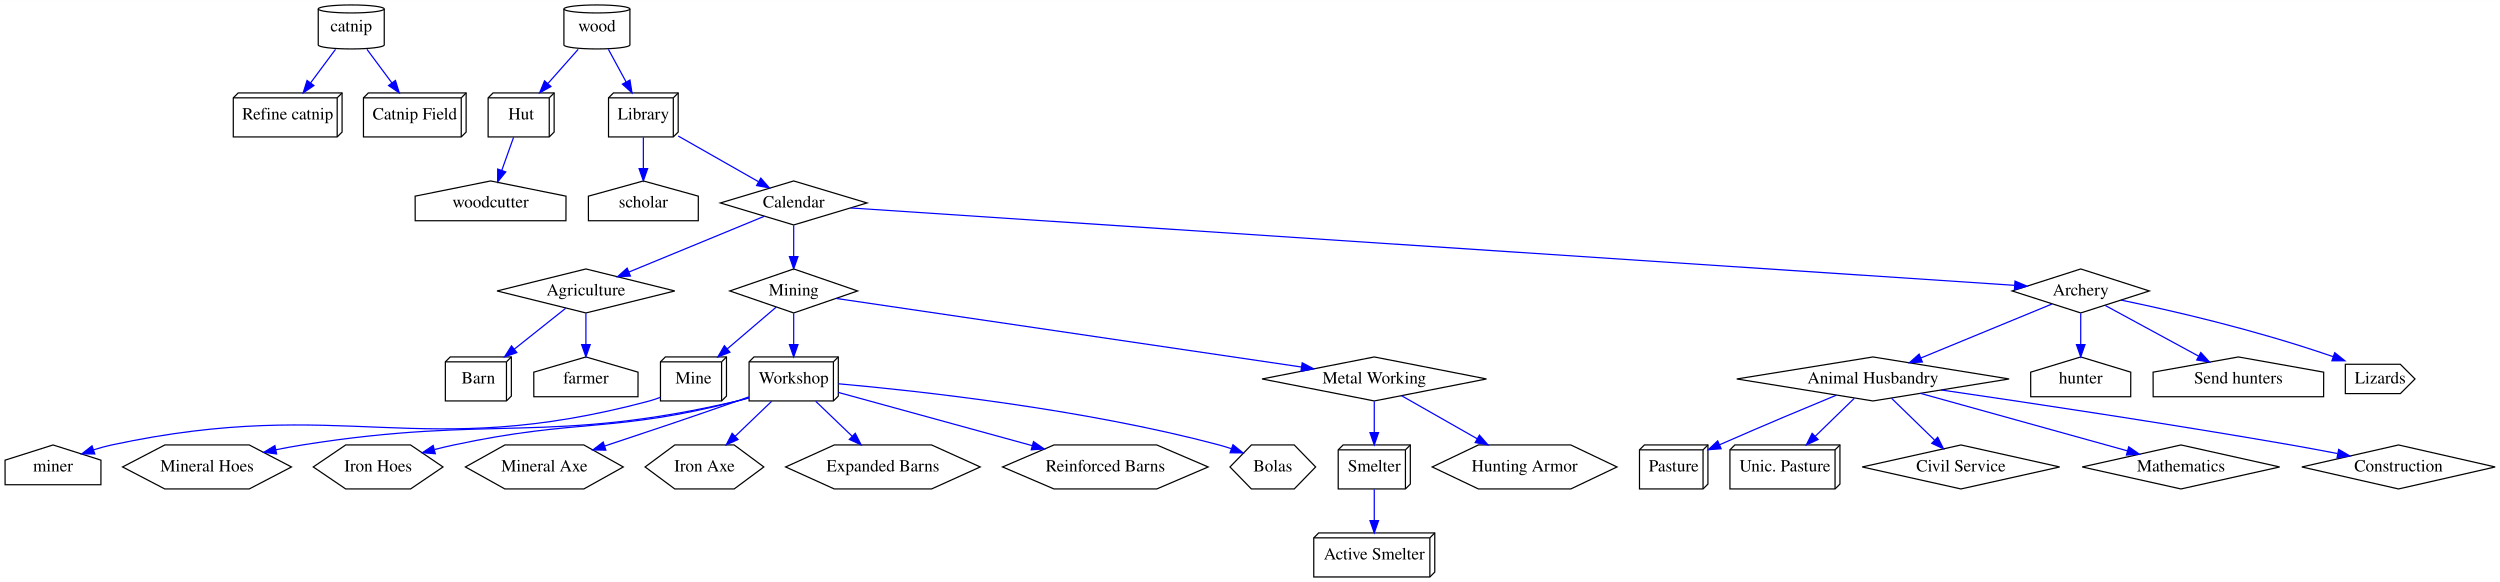
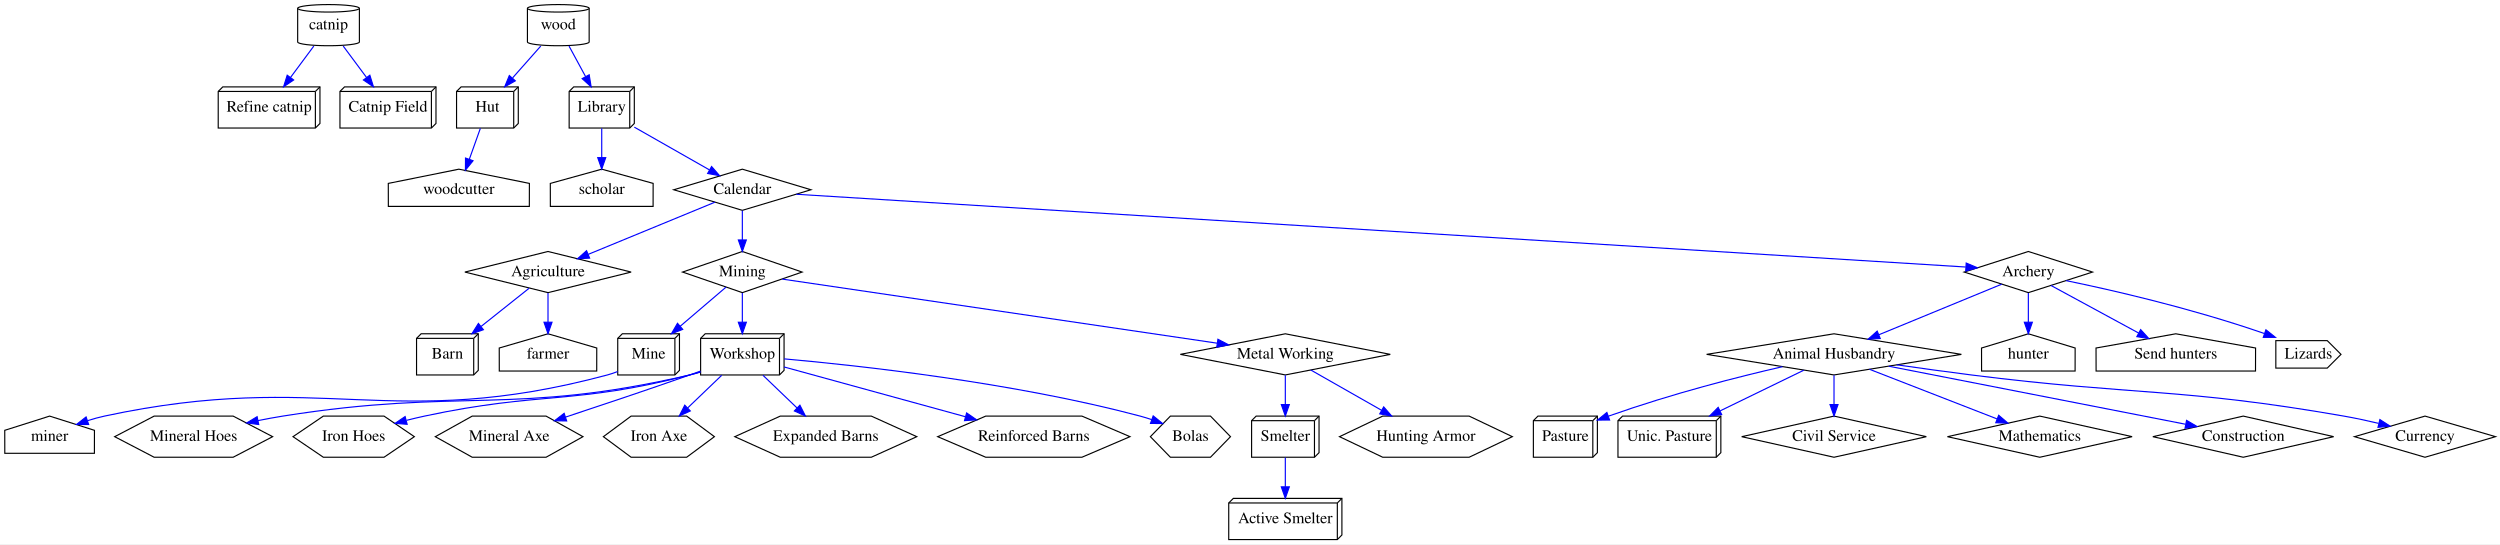
- <svg xmlns="http://www.w3.org/2000/svg" width="2045pt" height="476pt" viewBox="0.00 0.00 2045.41 476.00">
+ <svg xmlns="http://www.w3.org/2000/svg" width="2187pt" height="476pt" viewBox="0.00 0.00 2186.95 476.00">
  <g id="graph0" class="graph" transform="scale(1 1) rotate(0) translate(4 472)">
-     <polygon fill="white" stroke="transparent" points="-4,4 -4,-472 2041.41,-472 2041.41,4 -4,4" />
+     <polygon fill="white" stroke="transparent" points="-4,4 -4,-472 2182.95,-472 2182.95,4 -4,4" />
    <g id="node1" class="node">
      <path fill="none" stroke="black" d="M310.37,-464.73C310.37,-466.53 298.26,-468 283.37,-468 268.47,-468 256.37,-466.53 256.37,-464.73 256.37,-464.73 256.37,-435.27 256.37,-435.27 256.37,-433.47 268.47,-432 283.37,-432 298.26,-432 310.37,-433.47 310.37,-435.27 310.37,-435.27 310.37,-464.73 310.37,-464.73" />
      <path fill="none" stroke="black" d="M310.37,-464.73C310.37,-462.92 298.26,-461.45 283.37,-461.45 268.47,-461.45 256.37,-462.92 256.37,-464.73" />
      <text text-anchor="middle" x="283.37" y="-446.3" font-family="Times,serif" font-size="14.00">catnip</text>
    </g>
    <g id="node2" class="node">
      <polygon fill="none" stroke="black" points="275.87,-396 190.87,-396 186.87,-392 186.87,-360 271.87,-360 275.87,-364 275.87,-396" />
      <polyline fill="none" stroke="black" points="271.87,-392 186.87,-392 " />
      <polyline fill="none" stroke="black" points="271.87,-392 271.87,-360 " />
      <polyline fill="none" stroke="black" points="271.87,-392 275.87,-396 " />
      <text text-anchor="middle" x="231.37" y="-374.3" font-family="Times,serif" font-size="14.00">Refine catnip</text>
    </g>
    <g id="edge1" class="edge">
      <path fill="none" stroke="blue" d="M270.51,-431.7C264.34,-423.39 256.83,-413.28 250.04,-404.14" />
      <polygon fill="blue" stroke="blue" points="252.84,-402.04 244.07,-396.1 247.23,-406.22 252.84,-402.04" />
    </g>
    <g id="node3" class="node">
      <polygon fill="none" stroke="black" points="377.37,-396 297.37,-396 293.37,-392 293.37,-360 373.37,-360 377.37,-364 377.37,-396" />
      <polyline fill="none" stroke="black" points="373.37,-392 293.37,-392 " />
      <polyline fill="none" stroke="black" points="373.37,-392 373.37,-360 " />
      <polyline fill="none" stroke="black" points="373.37,-392 377.37,-396 " />
      <text text-anchor="middle" x="335.37" y="-374.3" font-family="Times,serif" font-size="14.00">Catnip Field</text>
    </g>
    <g id="edge2" class="edge">
      <path fill="none" stroke="blue" d="M296.22,-431.7C302.39,-423.39 309.9,-413.28 316.69,-404.14" />
      <polygon fill="blue" stroke="blue" points="319.51,-406.22 322.66,-396.1 313.89,-402.04 319.51,-406.22" />
    </g>
    <g id="node4" class="node">
      <path fill="none" stroke="black" d="M511.37,-464.73C511.37,-466.53 499.26,-468 484.37,-468 469.47,-468 457.37,-466.53 457.37,-464.73 457.37,-464.73 457.37,-435.27 457.37,-435.27 457.37,-433.47 469.47,-432 484.37,-432 499.26,-432 511.37,-433.47 511.37,-435.27 511.37,-435.27 511.37,-464.73 511.37,-464.73" />
      <path fill="none" stroke="black" d="M511.37,-464.73C511.37,-462.92 499.26,-461.45 484.37,-461.45 469.47,-461.45 457.37,-462.92 457.37,-464.73" />
      <text text-anchor="middle" x="484.37" y="-446.3" font-family="Times,serif" font-size="14.00">wood</text>
    </g>
    <g id="node5" class="node">
      <polygon fill="none" stroke="black" points="449.37,-396 399.37,-396 395.37,-392 395.37,-360 445.37,-360 449.37,-364 449.37,-396" />
      <polyline fill="none" stroke="black" points="445.37,-392 395.37,-392 " />
      <polyline fill="none" stroke="black" points="445.37,-392 445.37,-360 " />
      <polyline fill="none" stroke="black" points="445.37,-392 449.37,-396 " />
      <text text-anchor="middle" x="422.37" y="-374.3" font-family="Times,serif" font-size="14.00">Hut</text>
    </g>
    <g id="edge3" class="edge">
      <path fill="none" stroke="blue" d="M469.04,-431.7C461.61,-423.3 452.54,-413.07 444.39,-403.86" />
      <polygon fill="blue" stroke="blue" points="446.77,-401.27 437.51,-396.1 441.53,-405.91 446.77,-401.27" />
    </g>
    <g id="node6" class="node">
      <polygon fill="none" stroke="black" points="550.87,-396 497.87,-396 493.87,-392 493.87,-360 546.87,-360 550.87,-364 550.87,-396" />
      <polyline fill="none" stroke="black" points="546.87,-392 493.87,-392 " />
      <polyline fill="none" stroke="black" points="546.87,-392 546.87,-360 " />
      <polyline fill="none" stroke="black" points="546.87,-392 550.87,-396 " />
      <text text-anchor="middle" x="522.37" y="-374.3" font-family="Times,serif" font-size="14.00">Library</text>
    </g>
    <g id="edge4" class="edge">
      <path fill="none" stroke="blue" d="M493.76,-431.7C498.13,-423.64 503.42,-413.89 508.26,-404.98" />
      <polygon fill="blue" stroke="blue" points="511.39,-406.56 513.08,-396.1 505.23,-403.22 511.39,-406.56" />
    </g>
    <g id="node18" class="node">
      <polygon fill="none" stroke="black" points="459.09,-311.56 397.37,-324 335.65,-311.56 335.7,-291.44 459.03,-291.44 459.09,-311.56" />
      <text text-anchor="middle" x="397.37" y="-302.3" font-family="Times,serif" font-size="14.00">woodcutter</text>
    </g>
    <g id="edge12" class="edge">
      <path fill="none" stroke="blue" d="M416.19,-359.7C413.29,-351.58 409.77,-341.74 406.57,-332.76" />
      <polygon fill="blue" stroke="blue" points="409.79,-331.38 403.13,-323.14 403.2,-333.74 409.79,-331.38" />
    </g>
    <g id="node19" class="node">
      <polygon fill="none" stroke="black" points="567.34,-311.56 522.37,-324 477.39,-311.56 477.43,-291.44 567.3,-291.44 567.34,-311.56" />
      <text text-anchor="middle" x="522.37" y="-302.3" font-family="Times,serif" font-size="14.00">scholar</text>
    </g>
    <g id="edge13" class="edge">
      <path fill="none" stroke="blue" d="M522.37,-359.7C522.37,-351.98 522.37,-342.71 522.37,-334.11" />
      <polygon fill="blue" stroke="blue" points="525.87,-334.1 522.37,-324.1 518.87,-334.1 525.87,-334.1" />
    </g>
    <g id="node26" class="node">
      <polygon fill="none" stroke="black" points="645.37,-324 585.37,-306 645.37,-288 705.36,-306 645.37,-324" />
      <text text-anchor="middle" x="645.37" y="-302.3" font-family="Times,serif" font-size="14.00">Calendar</text>
    </g>
    <g id="edge19" class="edge">
      <path fill="none" stroke="blue" d="M550.89,-360.76C570.62,-349.54 596.77,-334.65 616.56,-323.39" />
      <polygon fill="blue" stroke="blue" points="618.47,-326.33 625.43,-318.34 615.01,-320.25 618.47,-326.33" />
    </g>
    <g id="node7" class="node">
      <polygon fill="none" stroke="black" points="475.37,-252 402.64,-234 475.37,-216 548.09,-234 475.37,-252" />
      <text text-anchor="middle" x="475.37" y="-230.3" font-family="Times,serif" font-size="14.00">Agriculture</text>
    </g>
    <g id="node8" class="node">
      <polygon fill="none" stroke="black" points="414.37,-180 364.37,-180 360.37,-176 360.37,-144 410.37,-144 414.37,-148 414.37,-180" />
      <polyline fill="none" stroke="black" points="410.37,-176 360.37,-176 " />
      <polyline fill="none" stroke="black" points="410.37,-176 410.37,-144 " />
      <polyline fill="none" stroke="black" points="410.37,-176 414.37,-180 " />
      <text text-anchor="middle" x="387.37" y="-158.3" font-family="Times,serif" font-size="14.00">Barn</text>
    </g>
    <g id="edge5" class="edge">
      <path fill="none" stroke="blue" d="M458.81,-219.83C446.99,-210.43 430.77,-197.53 416.77,-186.39" />
      <polygon fill="blue" stroke="blue" points="418.84,-183.57 408.84,-180.08 414.49,-189.05 418.84,-183.57" />
    </g>
    <g id="node20" class="node">
      <polygon fill="none" stroke="black" points="518.02,-167.56 475.37,-180 432.71,-167.56 432.75,-147.44 517.98,-147.44 518.02,-167.56" />
      <text text-anchor="middle" x="475.37" y="-158.3" font-family="Times,serif" font-size="14.00">farmer</text>
    </g>
    <g id="edge14" class="edge">
      <path fill="none" stroke="blue" d="M475.37,-215.7C475.37,-207.98 475.37,-198.71 475.37,-190.11" />
      <polygon fill="blue" stroke="blue" points="478.87,-190.1 475.37,-180.1 471.87,-190.1 478.87,-190.1" />
    </g>
    <g id="node9" class="node">
      <polygon fill="none" stroke="black" points="645.37,-252 593.08,-234 645.37,-216 697.65,-234 645.37,-252" />
      <text text-anchor="middle" x="645.37" y="-230.3" font-family="Times,serif" font-size="14.00">Mining</text>
    </g>
    <g id="node10" class="node">
      <polygon fill="none" stroke="black" points="590.37,-180 540.37,-180 536.37,-176 536.37,-144 586.37,-144 590.37,-148 590.37,-180" />
      <polyline fill="none" stroke="black" points="586.37,-176 536.37,-176 " />
      <polyline fill="none" stroke="black" points="586.37,-176 586.37,-144 " />
      <polyline fill="none" stroke="black" points="586.37,-176 590.37,-180 " />
      <text text-anchor="middle" x="563.37" y="-158.3" font-family="Times,serif" font-size="14.00">Mine</text>
    </g>
    <g id="edge6" class="edge">
      <path fill="none" stroke="blue" d="M631.08,-220.81C620.03,-211.38 604.4,-198.03 590.94,-186.54" />
      <polygon fill="blue" stroke="blue" points="593.2,-183.87 583.32,-180.03 588.65,-189.19 593.2,-183.87" />
    </g>
    <g id="node11" class="node">
      <polygon fill="none" stroke="black" points="681.87,-180 612.87,-180 608.87,-176 608.87,-144 677.87,-144 681.87,-148 681.87,-180" />
      <polyline fill="none" stroke="black" points="677.87,-176 608.87,-176 " />
      <polyline fill="none" stroke="black" points="677.87,-176 677.87,-144 " />
      <polyline fill="none" stroke="black" points="677.87,-176 681.87,-180 " />
      <text text-anchor="middle" x="645.37" y="-158.3" font-family="Times,serif" font-size="14.00">Workshop</text>
    </g>
    <g id="edge7" class="edge">
      <path fill="none" stroke="blue" d="M645.37,-215.7C645.37,-207.98 645.37,-198.71 645.37,-190.11" />
      <polygon fill="blue" stroke="blue" points="648.87,-190.1 645.37,-180.1 641.87,-190.1 648.87,-190.1" />
    </g>
    <g id="node12" class="node">
      <polygon fill="none" stroke="black" points="1120.37,-180 1028.53,-162 1120.37,-144 1212.2,-162 1120.37,-180" />
      <text text-anchor="middle" x="1120.37" y="-158.3" font-family="Times,serif" font-size="14.00">Metal Working</text>
    </g>
    <g id="edge24" class="edge">
      <path fill="none" stroke="blue" d="M680.29,-227.85C760.87,-215.98 960.51,-186.56 1060.83,-171.77" />
      <polygon fill="blue" stroke="blue" points="1061.42,-175.22 1070.8,-170.3 1060.4,-168.3 1061.42,-175.22" />
    </g>
    <g id="node23" class="node">
      <polygon fill="none" stroke="black" points="78.6,-95.56 39.37,-108 0.13,-95.56 0.17,-75.44 78.56,-75.44 78.6,-95.56" />
      <text text-anchor="middle" x="39.37" y="-86.3" font-family="Times,serif" font-size="14.00">miner</text>
    </g>
    <g id="edge16" class="edge">
      <path fill="none" stroke="blue" d="M536.23,-146.95C533.29,-145.8 530.3,-144.79 527.37,-144 337.82,-93.29 279.22,-149.1 87.37,-108 82.54,-106.97 77.54,-105.58 72.66,-104.03" />
      <polygon fill="blue" stroke="blue" points="73.54,-100.63 62.94,-100.72 71.28,-107.26 73.54,-100.63" />
    </g>
-     <g id="node30" class="node">
+     <g id="node31" class="node">
      <polygon fill="none" stroke="black" points="234.46,-90 199.91,-108 130.82,-108 96.28,-90 130.82,-72 199.91,-72 234.46,-90" />
      <text text-anchor="middle" x="165.37" y="-86.3" font-family="Times,serif" font-size="14.00">Mineral Hoes</text>
    </g>
-     <g id="edge28" class="edge">
+     <g id="edge29" class="edge">
      <path fill="none" stroke="blue" d="M608.71,-146.52C605.58,-145.57 602.43,-144.71 599.37,-144 444.43,-108.15 400.42,-132.97 243.37,-108 236.31,-106.88 228.93,-105.52 221.64,-104.06" />
      <polygon fill="blue" stroke="blue" points="222.31,-100.63 211.81,-102.03 220.89,-107.48 222.31,-100.63" />
    </g>
-     <g id="node31" class="node">
+     <g id="node32" class="node">
      <polygon fill="none" stroke="black" points="358.44,-90 331.9,-108 278.83,-108 252.3,-90 278.83,-72 331.9,-72 358.44,-90" />
      <text text-anchor="middle" x="305.37" y="-86.3" font-family="Times,serif" font-size="14.00">Iron Hoes</text>
    </g>
-     <g id="edge29" class="edge">
+     <g id="edge30" class="edge">
      <path fill="none" stroke="blue" d="M608.66,-146.7C605.54,-145.71 602.41,-144.79 599.37,-144 498.37,-117.78 469.4,-129.83 367.37,-108 362.24,-106.9 356.92,-105.64 351.63,-104.3" />
      <polygon fill="blue" stroke="blue" points="352.15,-100.82 341.59,-101.67 350.37,-107.59 352.15,-100.82" />
    </g>
-     <g id="node32" class="node">
+     <g id="node33" class="node">
      <polygon fill="none" stroke="black" points="505.95,-90 473.66,-108 409.07,-108 376.78,-90 409.07,-72 473.66,-72 505.95,-90" />
      <text text-anchor="middle" x="441.37" y="-86.3" font-family="Times,serif" font-size="14.00">Mineral Axe</text>
    </g>
-     <g id="edge30" class="edge">
+     <g id="edge31" class="edge">
      <path fill="none" stroke="blue" d="M608.74,-147.35C605.58,-146.21 602.42,-145.08 599.37,-144 563.17,-131.24 522.06,-117.48 490.85,-107.17" />
      <polygon fill="blue" stroke="blue" points="491.68,-103.76 481.09,-103.95 489.49,-110.41 491.68,-103.76" />
    </g>
-     <g id="node33" class="node">
+     <g id="node34" class="node">
      <polygon fill="none" stroke="black" points="620.93,-90 596.65,-108 548.08,-108 523.8,-90 548.08,-72 596.65,-72 620.93,-90" />
      <text text-anchor="middle" x="572.37" y="-86.3" font-family="Times,serif" font-size="14.00">Iron Axe</text>
    </g>
-     <g id="edge31" class="edge">
+     <g id="edge32" class="edge">
      <path fill="none" stroke="blue" d="M627.32,-143.7C618.3,-135.05 607.25,-124.45 597.42,-115.03" />
      <polygon fill="blue" stroke="blue" points="599.84,-112.5 590.2,-108.1 595,-117.55 599.84,-112.5" />
    </g>
-     <g id="node34" class="node">
+     <g id="node35" class="node">
      <polygon fill="none" stroke="black" points="797.97,-90 758.17,-108 678.56,-108 638.76,-90 678.56,-72 758.17,-72 797.97,-90" />
      <text text-anchor="middle" x="718.37" y="-86.3" font-family="Times,serif" font-size="14.00">Expanded Barns</text>
    </g>
-     <g id="edge32" class="edge">
+     <g id="edge33" class="edge">
      <path fill="none" stroke="blue" d="M663.41,-143.7C672.43,-135.05 683.48,-124.45 693.31,-115.03" />
      <polygon fill="blue" stroke="blue" points="695.73,-117.55 700.53,-108.1 690.89,-112.5 695.73,-117.55" />
    </g>
-     <g id="node35" class="node">
+     <g id="node36" class="node">
      <polygon fill="none" stroke="black" points="984.47,-90 942.42,-108 858.31,-108 816.26,-90 858.31,-72 942.42,-72 984.47,-90" />
      <text text-anchor="middle" x="900.37" y="-86.3" font-family="Times,serif" font-size="14.00">Reinforced Barns</text>
    </g>
-     <g id="edge33" class="edge">
+     <g id="edge34" class="edge">
      <path fill="none" stroke="blue" d="M681.9,-150.97C723.26,-139.62 791.26,-120.95 840.42,-107.46" />
      <polygon fill="blue" stroke="blue" points="841.58,-110.77 850.3,-104.74 839.73,-104.02 841.58,-110.77" />
    </g>
-     <g id="node36" class="node">
+     <g id="node37" class="node">
      <polygon fill="none" stroke="black" points="1072.41,-90 1054.89,-108 1019.84,-108 1002.32,-90 1019.84,-72 1054.89,-72 1072.41,-90" />
      <text text-anchor="middle" x="1037.37" y="-86.3" font-family="Times,serif" font-size="14.00">Bolas</text>
    </g>
-     <g id="edge34" class="edge">
+     <g id="edge35" class="edge">
      <path fill="none" stroke="blue" d="M681.97,-158.06C745.98,-152.35 882.04,-137.61 993.37,-108 996.71,-107.11 1000.15,-106.05 1003.57,-104.9" />
      <polygon fill="blue" stroke="blue" points="1004.79,-108.18 1013.01,-101.49 1002.42,-101.6 1004.79,-108.18" />
    </g>
    <g id="node13" class="node">
      <polygon fill="none" stroke="black" points="1149.87,-108 1094.87,-108 1090.87,-104 1090.87,-72 1145.87,-72 1149.87,-76 1149.87,-108" />
      <polyline fill="none" stroke="black" points="1145.87,-104 1090.87,-104 " />
      <polyline fill="none" stroke="black" points="1145.87,-104 1145.87,-72 " />
      <polyline fill="none" stroke="black" points="1145.87,-104 1149.87,-108 " />
      <text text-anchor="middle" x="1120.37" y="-86.3" font-family="Times,serif" font-size="14.00">Smelter</text>
    </g>
    <g id="edge8" class="edge">
      <path fill="none" stroke="blue" d="M1120.37,-143.7C1120.37,-135.98 1120.37,-126.71 1120.37,-118.11" />
      <polygon fill="blue" stroke="blue" points="1123.87,-118.1 1120.37,-108.1 1116.87,-118.1 1123.87,-118.1" />
    </g>
-     <g id="node37" class="node">
+     <g id="node38" class="node">
      <polygon fill="none" stroke="black" points="1318.96,-90 1281.16,-108 1205.57,-108 1167.77,-90 1205.57,-72 1281.16,-72 1318.96,-90" />
      <text text-anchor="middle" x="1243.37" y="-86.3" font-family="Times,serif" font-size="14.00">Hunting Armor</text>
    </g>
-     <g id="edge35" class="edge">
+     <g id="edge36" class="edge">
      <path fill="none" stroke="blue" d="M1142.64,-148.32C1159.89,-138.51 1184.2,-124.67 1204.62,-113.05" />
      <polygon fill="blue" stroke="blue" points="1206.43,-116.05 1213.39,-108.06 1202.97,-109.96 1206.43,-116.05" />
    </g>
    <g id="node14" class="node">
      <polygon fill="none" stroke="black" points="1169.87,-36 1074.87,-36 1070.87,-32 1070.87,0 1165.87,0 1169.87,-4 1169.87,-36" />
      <polyline fill="none" stroke="black" points="1165.87,-32 1070.87,-32 " />
      <polyline fill="none" stroke="black" points="1165.87,-32 1165.87,0 " />
      <polyline fill="none" stroke="black" points="1165.87,-32 1169.87,-36 " />
      <text text-anchor="middle" x="1120.37" y="-14.3" font-family="Times,serif" font-size="14.00">Active Smelter</text>
    </g>
    <g id="edge9" class="edge">
      <path fill="none" stroke="blue" d="M1120.37,-71.7C1120.37,-63.98 1120.37,-54.71 1120.37,-46.11" />
      <polygon fill="blue" stroke="blue" points="1123.87,-46.1 1120.37,-36.1 1116.87,-46.1 1123.87,-46.1" />
    </g>
    <g id="node15" class="node">
-       <polygon fill="none" stroke="black" points="1528.37,-180 1416.93,-162 1528.37,-144 1639.8,-162 1528.37,-180" />
-       <text text-anchor="middle" x="1528.37" y="-158.3" font-family="Times,serif" font-size="14.00">Animal Husbandry</text>
+       <polygon fill="none" stroke="black" points="1600.37,-180 1488.93,-162 1600.37,-144 1711.8,-162 1600.37,-180" />
+       <text text-anchor="middle" x="1600.37" y="-158.3" font-family="Times,serif" font-size="14.00">Animal Husbandry</text>
    </g>
    <g id="node16" class="node">
      <polygon fill="none" stroke="black" points="1393.37,-108 1341.37,-108 1337.37,-104 1337.37,-72 1389.37,-72 1393.37,-76 1393.37,-108" />
      <polyline fill="none" stroke="black" points="1389.37,-104 1337.37,-104 " />
      <polyline fill="none" stroke="black" points="1389.37,-104 1389.37,-72 " />
      <polyline fill="none" stroke="black" points="1389.37,-104 1393.37,-108 " />
      <text text-anchor="middle" x="1365.37" y="-86.3" font-family="Times,serif" font-size="14.00">Pasture</text>
    </g>
    <g id="edge10" class="edge">
-       <path fill="none" stroke="blue" d="M1498.46,-148.74C1474.76,-138.96 1440.6,-124.7 1402.77,-108.12" />
-       <polygon fill="blue" stroke="blue" points="1404.17,-104.91 1393.6,-104.09 1401.35,-111.32 1404.17,-104.91" />
+       <path fill="none" stroke="blue" d="M1555.27,-151.23C1516.84,-142.39 1460.12,-128.13 1402.99,-107.93" />
+       <polygon fill="blue" stroke="blue" points="1404.04,-104.58 1393.44,-104.5 1401.67,-111.17 1404.04,-104.58" />
    </g>
    <g id="node17" class="node">
      <polygon fill="none" stroke="black" points="1501.37,-108 1415.37,-108 1411.37,-104 1411.37,-72 1497.37,-72 1501.37,-76 1501.37,-108" />
      <polyline fill="none" stroke="black" points="1497.37,-104 1411.37,-104 " />
      <polyline fill="none" stroke="black" points="1497.37,-104 1497.37,-72 " />
      <polyline fill="none" stroke="black" points="1497.37,-104 1501.37,-108 " />
      <text text-anchor="middle" x="1456.37" y="-86.3" font-family="Times,serif" font-size="14.00">Unic. Pasture</text>
    </g>
    <g id="edge11" class="edge">
-       <path fill="none" stroke="blue" d="M1513.1,-146.15C1503.86,-137.18 1491.87,-125.52 1481.29,-115.23" />
-       <polygon fill="blue" stroke="blue" points="1483.5,-112.5 1473.89,-108.04 1478.62,-117.52 1483.5,-112.5" />
+       <path fill="none" stroke="blue" d="M1573.95,-148.16C1553.52,-138.23 1524.78,-124.26 1500.82,-112.61" />
+       <polygon fill="blue" stroke="blue" points="1502.09,-109.34 1491.57,-108.11 1499.03,-115.63 1502.09,-109.34" />
    </g>
    <g id="node27" class="node">
      <polygon fill="none" stroke="black" points="1600.37,-108 1519.59,-90 1600.37,-72 1681.14,-90 1600.37,-108" />
      <text text-anchor="middle" x="1600.37" y="-86.3" font-family="Times,serif" font-size="14.00">Civil Service</text>
    </g>
    <g id="edge25" class="edge">
-       <path fill="none" stroke="blue" d="M1543.63,-146.15C1553.83,-136.24 1567.39,-123.06 1578.7,-112.06" />
-       <polygon fill="blue" stroke="blue" points="1581.37,-114.35 1586.1,-104.87 1576.49,-109.33 1581.37,-114.35" />
+       <path fill="none" stroke="blue" d="M1600.37,-143.7C1600.37,-135.98 1600.37,-126.71 1600.37,-118.11" />
+       <polygon fill="blue" stroke="blue" points="1603.87,-118.1 1600.37,-108.1 1596.87,-118.1 1603.87,-118.1" />
    </g>
    <g id="node28" class="node">
      <polygon fill="none" stroke="black" points="1780.37,-108 1699.59,-90 1780.37,-72 1861.14,-90 1780.37,-108" />
      <text text-anchor="middle" x="1780.37" y="-86.3" font-family="Times,serif" font-size="14.00">Mathematics</text>
    </g>
    <g id="edge26" class="edge">
-       <path fill="none" stroke="blue" d="M1567.19,-150.22C1612.95,-137.51 1688.79,-116.44 1736.59,-103.16" />
-       <polygon fill="blue" stroke="blue" points="1737.65,-106.5 1746.35,-100.45 1735.78,-99.75 1737.65,-106.5" />
+       <path fill="none" stroke="blue" d="M1631.31,-148.97C1662.32,-136.91 1710.09,-118.33 1743.15,-105.47" />
+       <polygon fill="blue" stroke="blue" points="1744.43,-108.73 1752.48,-101.84 1741.89,-102.21 1744.43,-108.73" />
    </g>
    <g id="node29" class="node">
      <polygon fill="none" stroke="black" points="1958.37,-108 1879.27,-90 1958.37,-72 2037.46,-90 1958.37,-108" />
      <text text-anchor="middle" x="1958.37" y="-86.3" font-family="Times,serif" font-size="14.00">Construction</text>
    </g>
    <g id="edge27" class="edge">
-       <path fill="none" stroke="blue" d="M1584.15,-153C1651.94,-143.14 1769.74,-125.51 1870.37,-108 1882.7,-105.85 1895.98,-103.38 1908.38,-100.99" />
-       <polygon fill="blue" stroke="blue" points="1909.41,-104.36 1918.56,-99.01 1908.07,-97.48 1909.41,-104.36" />
+       <path fill="none" stroke="blue" d="M1648.28,-151.63C1715.87,-138.41 1838.68,-114.4 1907.73,-100.9" />
+       <polygon fill="blue" stroke="blue" points="1908.78,-104.26 1917.92,-98.91 1907.44,-97.39 1908.78,-104.26" />
+     </g>
+     <g id="node30" class="node">
+       <polygon fill="none" stroke="black" points="2117.37,-108 2055.7,-90 2117.37,-72 2179.03,-90 2117.37,-108" />
+       <text text-anchor="middle" x="2117.37" y="-86.3" font-family="Times,serif" font-size="14.00">Currency</text>
+     </g>
+     <g id="edge28" class="edge">
+       <path fill="none" stroke="blue" d="M1655.28,-152.86C1675.7,-149.93 1699.07,-146.68 1720.37,-144 1864.99,-125.77 1902.76,-133.02 2046.37,-108 2056.28,-106.27 2066.88,-103.98 2076.78,-101.64" />
+       <polygon fill="blue" stroke="blue" points="2077.9,-104.97 2086.79,-99.21 2076.24,-98.17 2077.9,-104.97" />
    </g>
    <g id="node21" class="node">
-       <polygon fill="none" stroke="black" points="1698.37,-252 1642.23,-234 1698.37,-216 1754.5,-234 1698.37,-252" />
-       <text text-anchor="middle" x="1698.37" y="-230.3" font-family="Times,serif" font-size="14.00">Archery</text>
+       <polygon fill="none" stroke="black" points="1770.37,-252 1714.23,-234 1770.37,-216 1826.5,-234 1770.37,-252" />
+       <text text-anchor="middle" x="1770.37" y="-230.3" font-family="Times,serif" font-size="14.00">Archery</text>
    </g>
    <g id="edge23" class="edge">
-       <path fill="none" stroke="blue" d="M1675.08,-223.41C1647.44,-212.03 1600.9,-192.87 1567.65,-179.18" />
-       <polygon fill="blue" stroke="blue" points="1568.8,-175.87 1558.22,-175.29 1566.14,-182.34 1568.8,-175.87" />
+       <path fill="none" stroke="blue" d="M1747.08,-223.41C1719.44,-212.03 1672.9,-192.87 1639.65,-179.18" />
+       <polygon fill="blue" stroke="blue" points="1640.8,-175.87 1630.22,-175.29 1638.14,-182.34 1640.8,-175.87" />
    </g>
    <g id="node22" class="node">
-       <polygon fill="none" stroke="black" points="1739.31,-167.56 1698.37,-180 1657.42,-167.56 1657.46,-147.44 1739.27,-147.44 1739.31,-167.56" />
-       <text text-anchor="middle" x="1698.37" y="-158.3" font-family="Times,serif" font-size="14.00">hunter</text>
+       <polygon fill="none" stroke="black" points="1811.31,-167.56 1770.37,-180 1729.42,-167.56 1729.46,-147.44 1811.27,-147.44 1811.31,-167.56" />
+       <text text-anchor="middle" x="1770.37" y="-158.3" font-family="Times,serif" font-size="14.00">hunter</text>
    </g>
    <g id="edge15" class="edge">
-       <path fill="none" stroke="blue" d="M1698.37,-215.7C1698.37,-207.98 1698.37,-198.71 1698.37,-190.11" />
-       <polygon fill="blue" stroke="blue" points="1701.87,-190.1 1698.37,-180.1 1694.87,-190.1 1701.87,-190.1" />
+       <path fill="none" stroke="blue" d="M1770.37,-215.7C1770.37,-207.98 1770.37,-198.71 1770.37,-190.11" />
+       <polygon fill="blue" stroke="blue" points="1773.87,-190.1 1770.37,-180.1 1766.87,-190.1 1773.87,-190.1" />
    </g>
    <g id="node24" class="node">
-       <polygon fill="none" stroke="black" points="1897.15,-167.56 1827.37,-180 1757.58,-167.56 1757.64,-147.44 1897.09,-147.44 1897.15,-167.56" />
-       <text text-anchor="middle" x="1827.37" y="-158.3" font-family="Times,serif" font-size="14.00">Send hunters</text>
+       <polygon fill="none" stroke="black" points="1969.15,-167.56 1899.37,-180 1829.58,-167.56 1829.64,-147.44 1969.09,-147.44 1969.15,-167.56" />
+       <text text-anchor="middle" x="1899.37" y="-158.3" font-family="Times,serif" font-size="14.00">Send hunters</text>
    </g>
    <g id="edge17" class="edge">
-       <path fill="none" stroke="blue" d="M1718.24,-222.22C1738.67,-211.13 1770.82,-193.69 1794.94,-180.6" />
-       <polygon fill="blue" stroke="blue" points="1796.63,-183.66 1803.75,-175.82 1793.29,-177.51 1796.63,-183.66" />
+       <path fill="none" stroke="blue" d="M1790.24,-222.22C1810.67,-211.13 1842.82,-193.69 1866.94,-180.6" />
+       <polygon fill="blue" stroke="blue" points="1868.63,-183.66 1875.75,-175.82 1865.29,-177.51 1868.63,-183.66" />
    </g>
    <g id="node25" class="node">
-       <polygon fill="none" stroke="black" points="1959.87,-174 1914.87,-174 1914.87,-150 1959.87,-150 1971.87,-162 1959.87,-174" />
-       <text text-anchor="middle" x="1943.37" y="-158.3" font-family="Times,serif" font-size="14.00">Lizards</text>
+       <polygon fill="none" stroke="black" points="2031.87,-174 1986.87,-174 1986.87,-150 2031.87,-150 2043.87,-162 2031.87,-174" />
+       <text text-anchor="middle" x="2015.37" y="-158.3" font-family="Times,serif" font-size="14.00">Lizards</text>
    </g>
    <g id="edge18" class="edge">
-       <path fill="none" stroke="blue" d="M1731.34,-226.53C1770.87,-218.36 1839.15,-202.92 1904.82,-180.26" />
-       <polygon fill="blue" stroke="blue" points="1906.21,-183.49 1914.49,-176.87 1903.89,-176.88 1906.21,-183.49" />
+       <path fill="none" stroke="blue" d="M1803.34,-226.53C1842.87,-218.36 1911.15,-202.92 1976.82,-180.26" />
+       <polygon fill="blue" stroke="blue" points="1978.21,-183.49 1986.49,-176.87 1975.89,-176.88 1978.21,-183.49" />
    </g>
    <g id="edge20" class="edge">
      <path fill="none" stroke="blue" d="M621.37,-295.12C592.46,-283.22 543.66,-263.12 510.51,-249.47" />
      <polygon fill="blue" stroke="blue" points="511.77,-246.2 501.19,-245.63 509.1,-252.68 511.77,-246.2" />
    </g>
    <g id="edge22" class="edge">
      <path fill="none" stroke="blue" d="M645.37,-287.7C645.37,-279.98 645.37,-270.71 645.37,-262.11" />
      <polygon fill="blue" stroke="blue" points="648.87,-262.1 645.37,-252.1 641.87,-262.1 648.87,-262.1" />
    </g>
    <g id="edge21" class="edge">
-       <path fill="none" stroke="blue" d="M691.97,-301.9C863.67,-290.49 1460.44,-250.82 1644.13,-238.61" />
-       <polygon fill="blue" stroke="blue" points="1644.61,-242.08 1654.36,-237.93 1644.15,-235.1 1644.61,-242.08" />
+       <path fill="none" stroke="blue" d="M692.63,-302.06C873.63,-290.8 1522.2,-250.44 1715.57,-238.41" />
+       <polygon fill="blue" stroke="blue" points="1716.01,-241.89 1725.77,-237.77 1715.58,-234.9 1716.01,-241.89" />
    </g>
  </g>
</svg>
